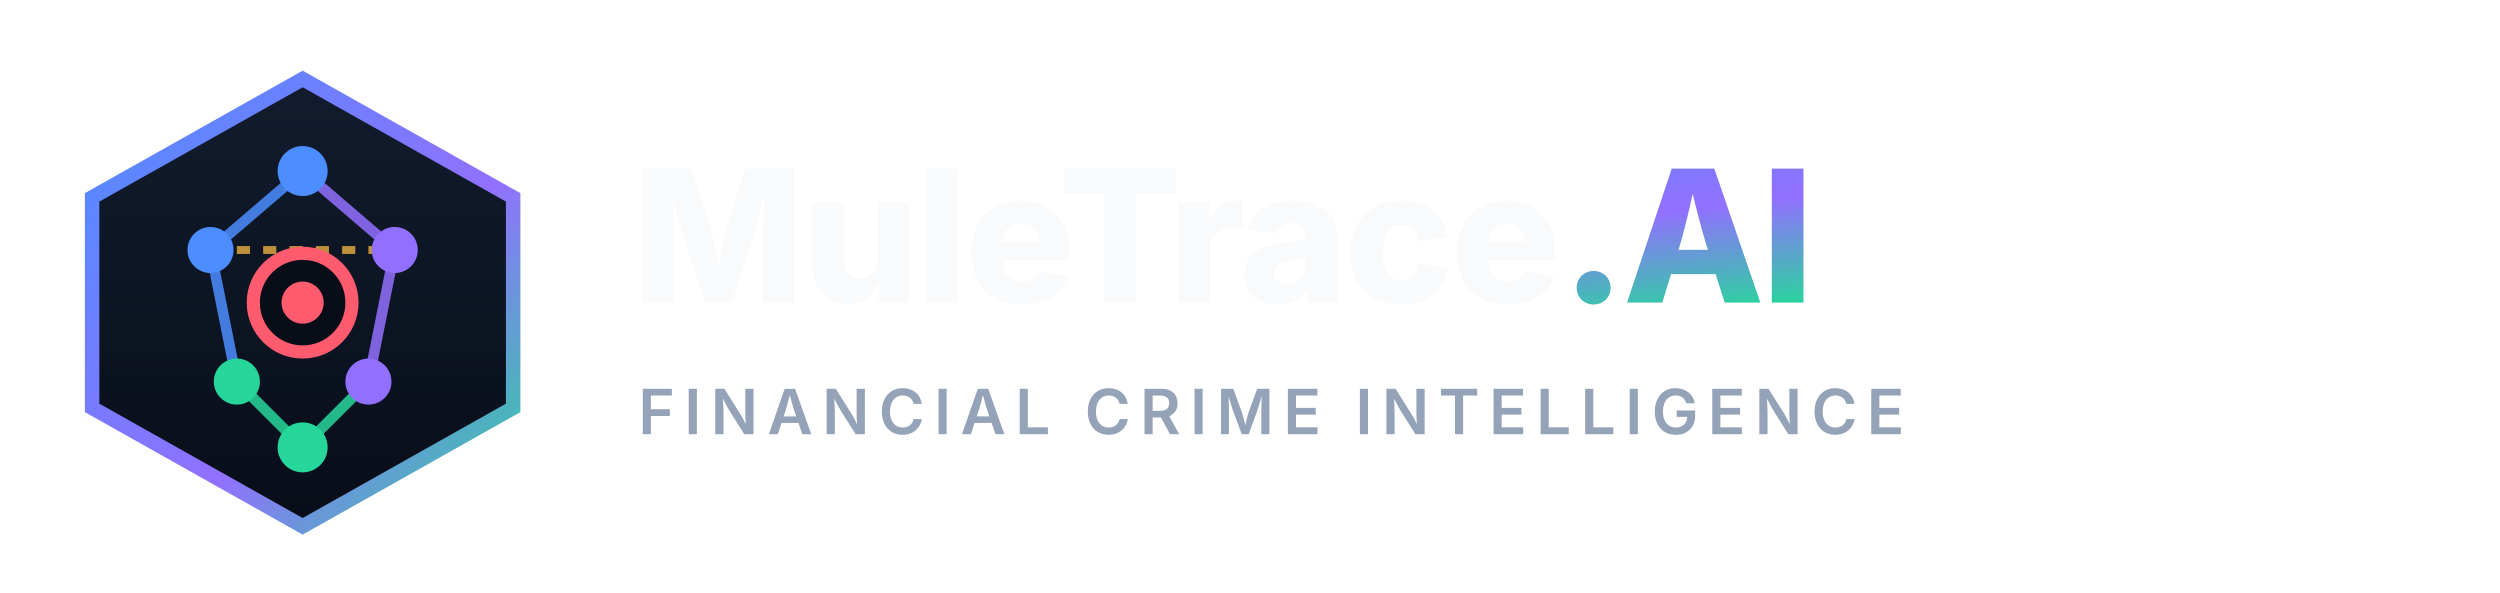
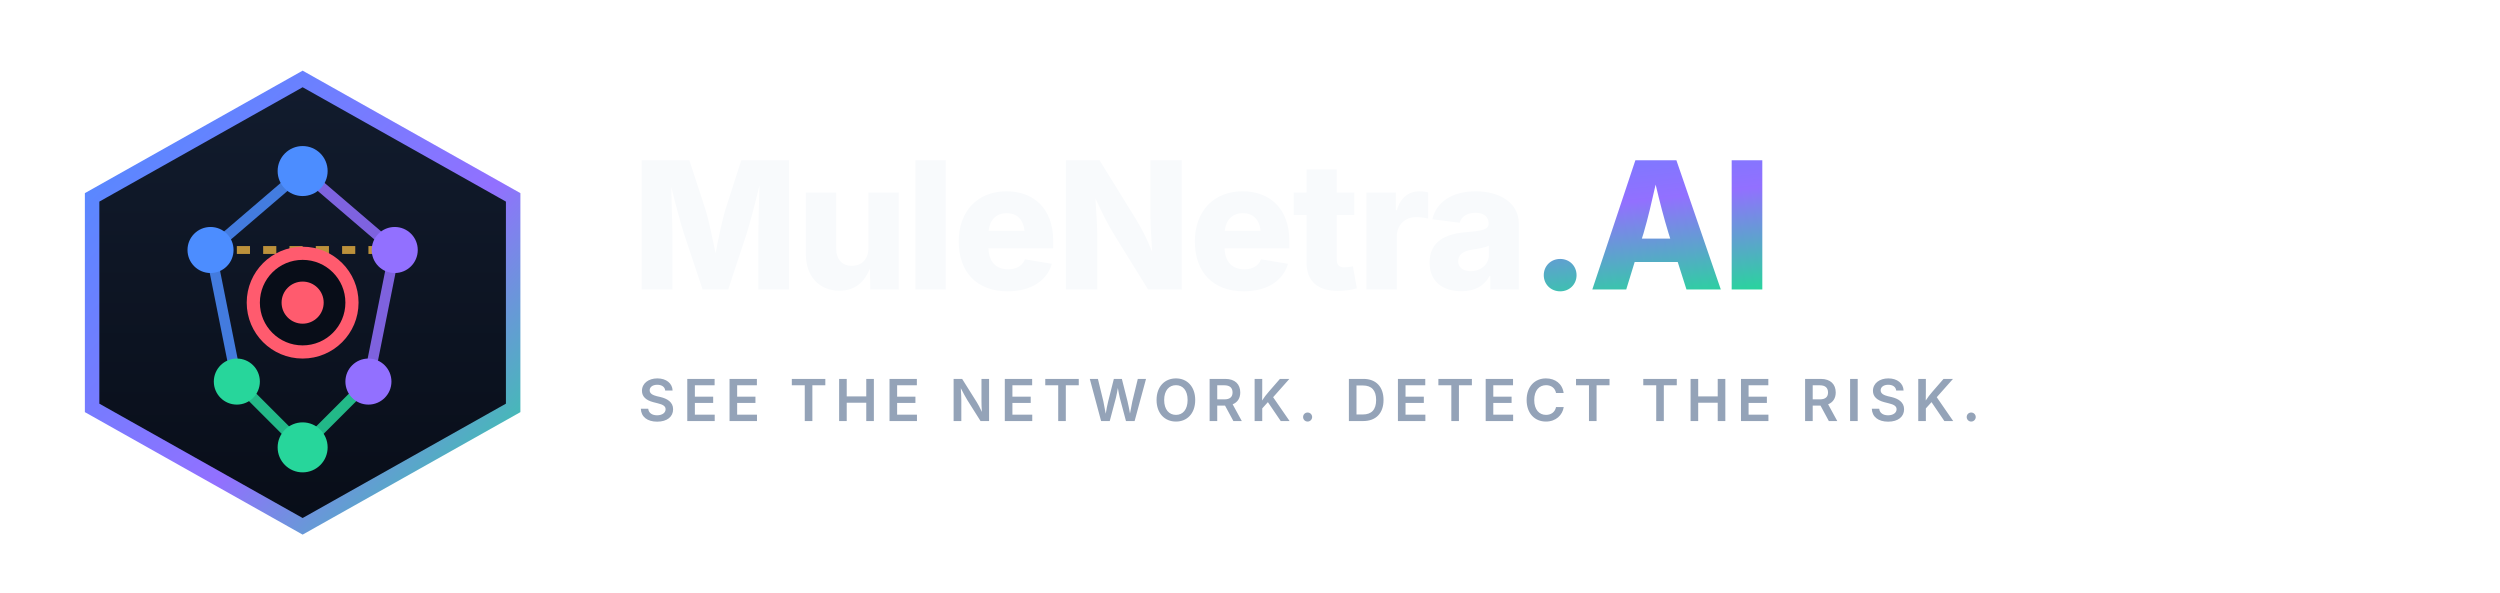
<svg xmlns="http://www.w3.org/2000/svg" viewBox="0 0 380 90" width="380" height="90">
  <defs>
    <linearGradient id="primaryGrad" x1="0%" y1="0%" x2="100%" y2="100%">
      <stop offset="0%" style="stop-color:#4C8DFF;stop-opacity:1" />
      <stop offset="60%" style="stop-color:#9270FF;stop-opacity:1" />
      <stop offset="100%" style="stop-color:#27D69B;stop-opacity:1" />
    </linearGradient>
    <linearGradient id="shieldGrad" x1="0%" y1="0%" x2="0%" y2="100%">
      <stop offset="0%" style="stop-color:#121C2E;stop-opacity:1" />
      <stop offset="100%" style="stop-color:#080D18;stop-opacity:1" />
    </linearGradient>
  </defs>
  <g transform="translate(10, 8)">
    <polygon points="36,4 68,22 68,54 36,72 4,54 4,22" fill="url(#shieldGrad)" stroke="url(#primaryGrad)" stroke-width="2.2" />
    <line x1="22" y1="30" x2="36" y2="18" stroke="#4C8DFF" stroke-width="1.6" opacity="0.85" />
    <line x1="36" y1="18" x2="50" y2="30" stroke="#9270FF" stroke-width="1.6" opacity="0.85" />
    <line x1="22" y1="30" x2="26" y2="50" stroke="#4C8DFF" stroke-width="1.6" opacity="0.85" />
    <line x1="50" y1="30" x2="46" y2="50" stroke="#9270FF" stroke-width="1.6" opacity="0.85" />
    <line x1="26" y1="50" x2="36" y2="60" stroke="#27D69B" stroke-width="1.6" opacity="0.85" />
    <line x1="46" y1="50" x2="36" y2="60" stroke="#27D69B" stroke-width="1.6" opacity="0.85" />
    <line x1="22" y1="30" x2="50" y2="30" stroke="#F5B942" stroke-width="1.2" stroke-dasharray="2,2" opacity="0.75" />
    <circle cx="36" cy="38" r="7.5" fill="#080D18" stroke="#FF5B6E" stroke-width="2" />
    <circle cx="36" cy="38" r="3.2" fill="#FF5B6E" />
    <circle cx="36" cy="18" r="3.8" fill="#4C8DFF" />
    <circle cx="22" cy="30" r="3.5" fill="#4C8DFF" />
    <circle cx="50" cy="30" r="3.5" fill="#9270FF" />
    <circle cx="26" cy="50" r="3.5" fill="#27D69B" />
    <circle cx="46" cy="50" r="3.5" fill="#9270FF" />
    <circle cx="36" cy="60" r="3.8" fill="#27D69B" />
  </g>
-   <text x="96" y="46" font-family="'Manrope', 'Inter', -apple-system, sans-serif" font-weight="800" font-size="28" fill="#F8FAFC" letter-spacing="-0.5">
-     MuleTrace<tspan fill="url(#primaryGrad)">.AI</tspan>
+   <text x="96" y="44" font-family="'Manrope', 'Inter', -apple-system, sans-serif" font-weight="800" font-size="27" fill="#F8FAFC" letter-spacing="-0.5">
+     MuleNetra<tspan fill="url(#primaryGrad)">.AI</tspan>
  </text>
-   <text x="97" y="66" font-family="'Inter', -apple-system, sans-serif" font-weight="600" font-size="9.5" fill="#94A3B8" letter-spacing="1.4">
-     FINANCIAL CRIME INTELLIGENCE
+   <text x="97" y="64" font-family="'Inter', -apple-system, sans-serif" font-weight="600" font-size="8.8" fill="#94A3B8" letter-spacing="1.1">
+     SEE THE NETWORK. DETECT THE RISK.
  </text>
</svg>
